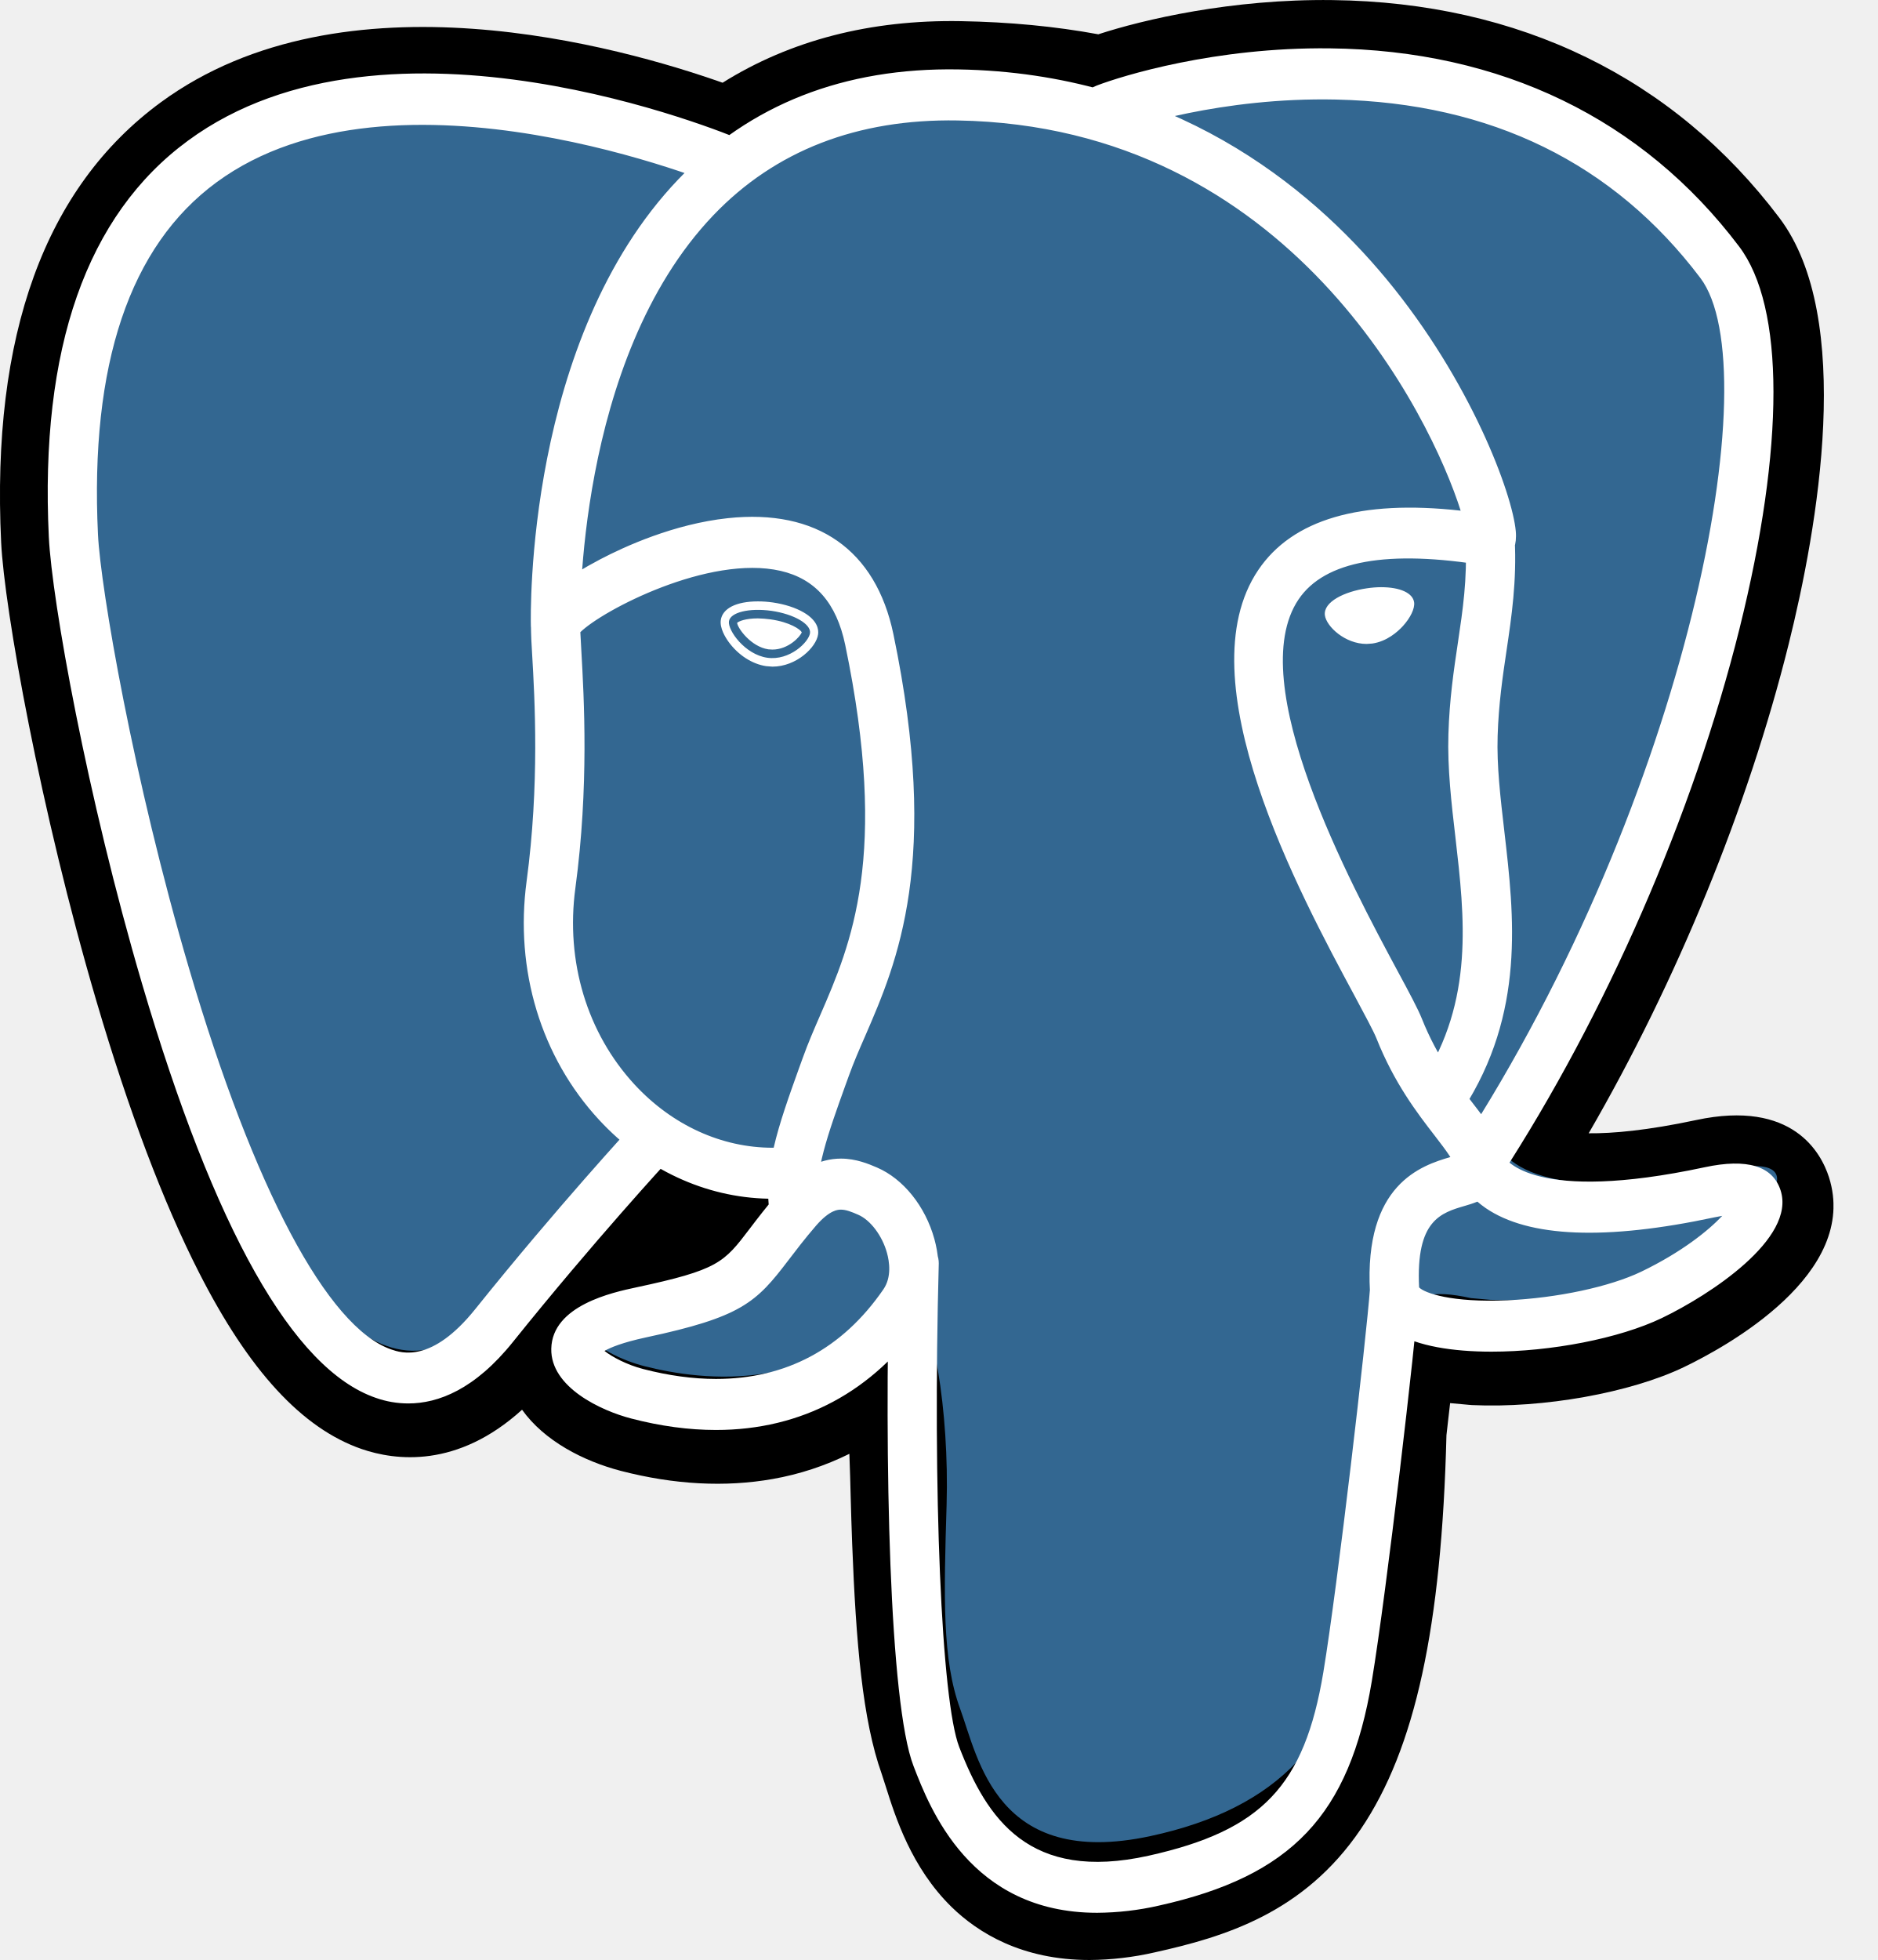
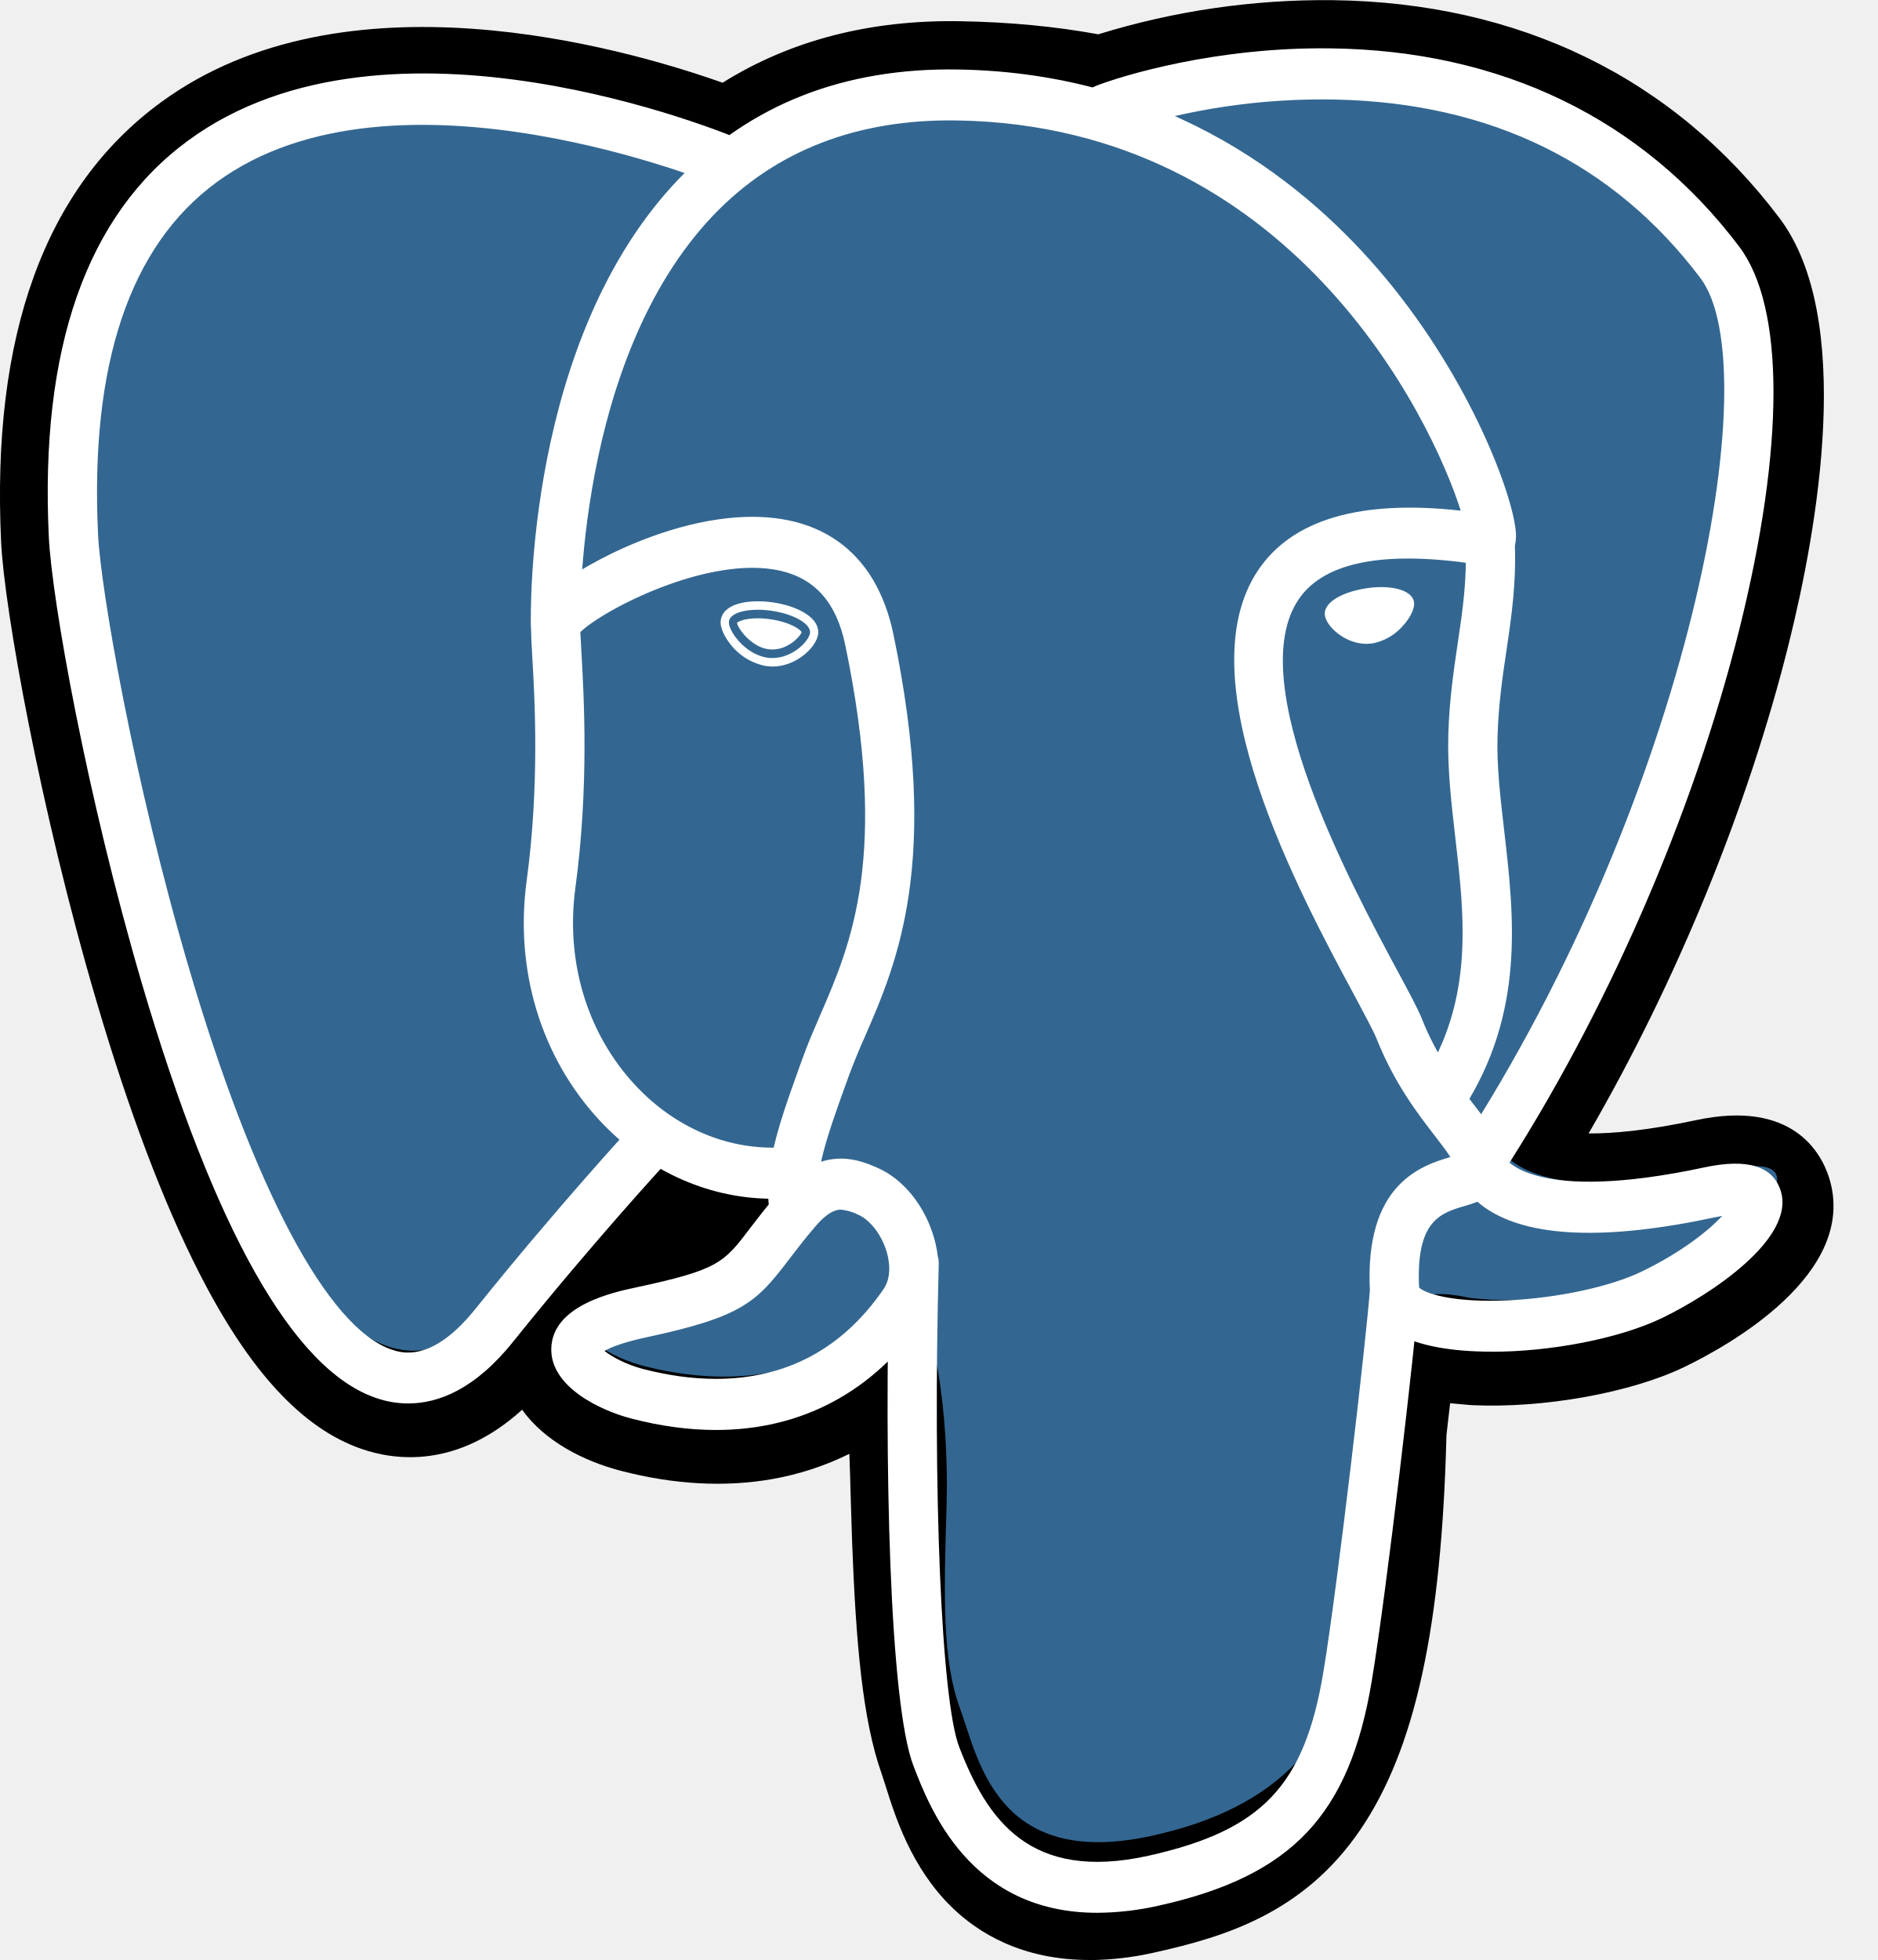
- <svg xmlns="http://www.w3.org/2000/svg" width="23" height="24" viewBox="0 0 23 24" fill="none">
-   <g clip-path="url(#clip0_5033_765)">
-     <path d="M16.813 17.507C16.961 16.228 16.917 16.04 17.836 16.247L18.07 16.268C18.777 16.302 19.703 16.151 20.246 15.889C21.416 15.326 22.11 14.386 20.956 14.633C18.324 15.196 18.143 14.273 18.143 14.273C20.922 9.999 22.084 4.574 21.082 3.246C18.347 -0.376 13.612 1.337 13.533 1.381L13.507 1.387C12.987 1.274 12.405 1.208 11.752 1.197C10.561 1.177 9.657 1.521 8.971 2.059C8.971 2.059 0.525 -1.547 0.918 6.594C1.002 8.326 3.314 19.7 6.071 16.264C7.079 15.008 8.053 13.946 8.053 13.946C8.536 14.279 9.115 14.449 9.723 14.388L9.77 14.347C9.755 14.502 9.761 14.655 9.789 14.835C9.078 15.658 9.287 15.803 7.867 16.105C6.43 16.412 7.274 16.959 7.825 17.102C8.493 17.275 10.039 17.52 11.083 16.005L11.042 16.178C11.321 16.409 11.302 17.838 11.341 18.86C11.38 19.881 11.447 20.834 11.648 21.396C11.848 21.958 12.085 23.405 13.952 22.991C15.512 22.644 16.704 22.145 16.813 17.507Z" fill="black" />
-     <path d="M13.344 24C12.518 24 11.981 23.669 11.654 23.35C11.162 22.868 10.966 22.247 10.849 21.876L10.799 21.721C10.564 21.063 10.484 20.116 10.437 18.896C10.43 18.706 10.424 18.515 10.419 18.324C10.415 18.178 10.411 17.995 10.403 17.802C10.106 17.949 9.79 18.053 9.465 18.11C8.883 18.213 8.258 18.18 7.605 18.011C7.145 17.891 6.667 17.644 6.394 17.262C5.6 17.983 4.842 17.885 4.429 17.743C3.701 17.491 3.049 16.784 2.437 15.581C2 14.724 1.578 13.607 1.182 12.262C0.492 9.919 0.053 7.451 0.014 6.641C-0.108 4.105 0.55 2.292 1.972 1.251C4.214 -0.39 7.611 0.575 8.85 1.013C9.682 0.493 10.661 0.24 11.767 0.259C12.361 0.269 12.927 0.323 13.452 0.42C14 0.241 15.083 -0.015 16.322 0.001C18.606 0.029 20.498 0.951 21.794 2.668C22.719 3.893 22.262 6.465 21.907 7.889C21.408 9.892 20.533 12.023 19.458 13.877C19.75 13.88 20.172 13.843 20.774 13.715C21.96 13.461 22.306 14.12 22.401 14.415C22.778 15.599 21.138 16.493 20.627 16.739C19.972 17.054 18.904 17.246 18.029 17.205L17.991 17.202L17.761 17.181L17.738 17.38L17.716 17.574C17.657 19.924 17.333 21.413 16.667 22.397C15.968 23.428 14.997 23.717 14.141 23.907C13.879 23.967 13.612 23.998 13.344 24ZM11.607 15.445C12.14 15.887 12.187 16.718 12.228 18.273C12.233 18.466 12.238 18.65 12.245 18.822C12.265 19.341 12.312 20.556 12.496 21.07C12.522 21.142 12.545 21.216 12.569 21.294C12.774 21.944 12.877 22.27 13.762 22.073C14.505 21.908 14.887 21.76 15.186 21.319C15.621 20.677 15.864 19.388 15.908 17.484L16.812 17.507L15.914 17.395L15.941 17.163C16.027 16.397 16.089 15.844 16.583 15.478C16.979 15.184 17.431 15.213 17.791 15.28C17.395 14.971 17.286 14.608 17.257 14.459L17.181 14.074L17.393 13.748C18.614 11.871 19.62 9.565 20.155 7.42C20.704 5.216 20.536 4.045 20.369 3.824C18.152 0.888 14.307 2.1 13.906 2.238L13.838 2.276L13.498 2.342L13.323 2.304C12.843 2.201 12.309 2.144 11.737 2.134C10.838 2.118 10.113 2.339 9.518 2.806L9.105 3.13L8.626 2.926C7.603 2.492 4.599 1.621 3.013 2.785C2.133 3.431 1.732 4.697 1.821 6.547C1.851 7.158 2.251 9.471 2.912 11.715C3.825 14.815 4.655 15.844 5.001 15.964C5.062 15.985 5.219 15.859 5.375 15.665C6.39 14.399 7.355 13.345 7.396 13.3L7.92 12.729L8.553 13.165C8.808 13.341 9.089 13.44 9.378 13.459L10.888 12.125L10.669 14.438C10.664 14.49 10.662 14.56 10.682 14.692L10.747 15.13L10.463 15.46L10.43 15.499L11.259 15.896L11.607 15.445Z" fill="black" />
-     <path d="M21.168 14.318C18.508 14.868 18.325 13.966 18.325 13.966C21.134 9.79 22.308 4.49 21.294 3.193C18.53 -0.346 13.746 1.328 13.666 1.371L13.64 1.376C13.115 1.267 12.527 1.201 11.866 1.191C10.662 1.171 9.749 1.507 9.057 2.033C9.057 2.033 0.521 -1.49 0.918 6.464C1.003 8.156 3.339 19.268 6.125 15.912C7.144 14.685 8.128 13.647 8.128 13.647C8.616 13.972 9.201 14.138 9.815 14.078L9.863 14.038C9.848 14.19 9.855 14.339 9.882 14.516C9.164 15.319 9.375 15.461 7.94 15.757C6.488 16.056 7.341 16.59 7.898 16.73C8.573 16.899 10.135 17.139 11.19 15.658L11.148 15.827C11.429 16.053 11.627 17.295 11.594 18.422C11.56 19.548 11.538 20.321 11.76 20.925C11.982 21.529 12.203 22.888 14.089 22.483C15.665 22.145 16.482 21.268 16.596 19.805C16.676 18.765 16.859 18.919 16.87 17.989L17.017 17.548C17.186 16.138 17.044 15.683 18.015 15.895L18.251 15.916C18.966 15.948 19.901 15.8 20.45 15.545C21.633 14.995 22.334 14.077 21.168 14.318Z" fill="#336791" />
-     <path d="M13.438 23.422C11.882 23.422 11.389 22.145 11.188 21.623C10.893 20.858 10.829 17.888 10.895 15.452C10.899 15.371 10.934 15.294 10.992 15.239C11.049 15.184 11.126 15.154 11.204 15.157C11.283 15.159 11.357 15.193 11.412 15.251C11.467 15.31 11.498 15.388 11.498 15.469C11.422 18.279 11.53 20.825 11.748 21.391C12.089 22.274 12.606 23.047 14.068 22.723C15.456 22.414 15.976 21.868 16.208 20.478C16.385 19.41 16.736 16.373 16.78 15.774C16.786 15.691 16.823 15.615 16.884 15.561C16.944 15.507 17.023 15.48 17.103 15.486C17.183 15.492 17.257 15.531 17.309 15.594C17.361 15.656 17.387 15.738 17.381 15.821C17.336 16.444 16.986 19.475 16.802 20.584C16.528 22.227 15.822 22.972 14.194 23.334C13.946 23.391 13.693 23.42 13.438 23.422ZM5.001 17.185C4.865 17.185 4.73 17.162 4.601 17.116C3.591 16.767 2.628 15.061 1.74 12.046C1.064 9.75 0.636 7.354 0.598 6.576C0.487 4.268 1.06 2.634 2.303 1.722C4.762 -0.084 8.898 1.636 9.073 1.71C9.146 1.742 9.204 1.802 9.235 1.878C9.265 1.954 9.265 2.04 9.235 2.116C9.205 2.193 9.147 2.253 9.074 2.286C9.001 2.318 8.918 2.319 8.845 2.288V2.289C8.805 2.272 4.838 0.625 2.651 2.233C1.588 3.014 1.1 4.464 1.2 6.545C1.232 7.201 1.632 9.539 2.317 11.864C3.109 14.555 4.012 16.254 4.792 16.524C4.914 16.566 5.287 16.695 5.82 16.031C6.823 14.781 7.744 13.783 7.753 13.773C7.809 13.717 7.884 13.685 7.962 13.685C8.04 13.685 8.116 13.716 8.172 13.772C8.228 13.828 8.262 13.904 8.265 13.985C8.268 14.066 8.241 14.145 8.189 14.205C8.18 14.215 7.273 15.198 6.284 16.43C5.816 17.014 5.367 17.185 5.001 17.185ZM18.125 14.551C18.07 14.551 18.016 14.536 17.97 14.507C17.922 14.477 17.884 14.435 17.858 14.385C17.833 14.335 17.821 14.279 17.824 14.222C17.826 14.165 17.844 14.111 17.875 14.064C20.684 9.743 21.671 4.523 20.826 3.404C19.763 1.997 18.262 1.261 16.364 1.219C14.959 1.188 13.842 1.559 13.66 1.624L13.614 1.644C13.431 1.703 13.29 1.599 13.237 1.477C13.206 1.407 13.202 1.329 13.224 1.255C13.246 1.182 13.293 1.12 13.356 1.081L13.437 1.046L13.433 1.047L13.437 1.046C13.747 0.928 14.881 0.576 16.286 0.592C18.385 0.615 20.12 1.455 21.301 3.019C21.86 3.759 21.861 5.465 21.305 7.699C20.737 9.976 19.669 12.423 18.375 14.413C18.348 14.456 18.311 14.491 18.267 14.515C18.223 14.539 18.174 14.551 18.125 14.551ZM18.268 16.551C17.789 16.551 17.359 16.481 17.101 16.321C16.837 16.157 16.786 15.934 16.779 15.815C16.707 14.501 17.407 14.272 17.764 14.168C17.714 14.09 17.643 13.998 17.57 13.903C17.362 13.634 17.077 13.265 16.858 12.713C16.823 12.626 16.715 12.426 16.591 12.194C15.914 10.937 14.506 8.32 15.411 6.98C15.829 6.36 16.662 6.116 17.89 6.253C17.529 5.112 15.809 1.544 11.728 1.475C10.5 1.454 9.493 1.845 8.737 2.636C7.043 4.409 7.105 7.617 7.105 7.649C7.106 7.69 7.099 7.731 7.085 7.769C7.071 7.807 7.05 7.842 7.022 7.872C6.995 7.902 6.963 7.926 6.926 7.942C6.89 7.959 6.851 7.968 6.812 7.969C6.772 7.97 6.733 7.963 6.696 7.949C6.659 7.934 6.625 7.912 6.596 7.884C6.567 7.855 6.544 7.821 6.528 7.784C6.512 7.746 6.503 7.706 6.502 7.665C6.499 7.523 6.435 4.157 8.308 2.196C9.185 1.279 10.338 0.826 11.738 0.85C14.349 0.894 16.03 2.27 16.98 3.416C18.015 4.666 18.523 6.044 18.565 6.503C18.596 6.845 18.359 6.914 18.311 6.924L18.203 6.927C16.998 6.727 16.225 6.865 15.905 7.339C15.217 8.357 16.549 10.832 17.117 11.889C17.263 12.159 17.367 12.354 17.415 12.474C17.602 12.943 17.846 13.259 18.041 13.512C18.213 13.735 18.363 13.928 18.416 14.156C18.441 14.201 18.792 14.739 20.878 14.293C21.4 14.181 21.713 14.277 21.809 14.577C21.998 15.168 20.941 15.857 20.355 16.139C19.83 16.391 18.993 16.551 18.268 16.551ZM17.381 15.764C17.447 15.833 17.778 15.952 18.463 15.922C19.073 15.894 19.715 15.757 20.101 15.572C20.595 15.334 20.924 15.069 21.094 14.888L20.999 14.906C19.666 15.191 18.723 15.153 18.197 14.793C18.161 14.768 18.127 14.742 18.095 14.714C18.038 14.737 17.985 14.753 17.947 14.764C17.648 14.851 17.34 14.94 17.381 15.764ZM8.769 17.51C8.438 17.51 8.089 17.463 7.733 17.37C7.364 17.275 6.742 16.987 6.752 16.515C6.763 15.984 7.507 15.825 7.787 15.765C8.799 15.549 8.865 15.463 9.182 15.046C9.274 14.925 9.389 14.774 9.545 14.593C9.777 14.324 10.031 14.187 10.3 14.187C10.486 14.187 10.64 14.253 10.741 14.296C11.064 14.435 11.333 14.77 11.444 15.171C11.544 15.533 11.496 15.882 11.31 16.152C10.698 17.04 9.819 17.51 8.769 17.51ZM7.404 16.542C7.495 16.614 7.677 16.712 7.879 16.764C8.188 16.844 8.487 16.885 8.769 16.885C9.628 16.885 10.318 16.516 10.819 15.789C10.924 15.637 10.892 15.445 10.864 15.343C10.806 15.131 10.66 14.938 10.51 14.874C10.429 14.838 10.361 14.812 10.3 14.812C10.266 14.812 10.165 14.812 9.994 15.009C9.85 15.176 9.747 15.313 9.655 15.433C9.261 15.951 9.081 16.127 7.909 16.377C7.623 16.439 7.476 16.5 7.404 16.542ZM9.723 15.1C9.651 15.1 9.581 15.073 9.527 15.024C9.472 14.976 9.436 14.908 9.425 14.835C9.417 14.783 9.412 14.73 9.41 14.678C8.641 14.663 7.9 14.321 7.338 13.713C6.626 12.944 6.303 11.878 6.45 10.789C6.609 9.606 6.55 8.562 6.517 8.002C6.509 7.886 6.504 7.771 6.503 7.655C6.503 7.556 6.505 7.294 7.351 6.849C7.652 6.691 8.255 6.416 8.914 6.345C10.006 6.228 10.726 6.732 10.942 7.764C11.523 10.552 10.988 11.784 10.597 12.685C10.524 12.852 10.455 13.011 10.4 13.164L10.351 13.299C10.145 13.873 9.966 14.369 10.021 14.74C10.033 14.822 10.014 14.905 9.966 14.972C9.919 15.039 9.848 15.084 9.769 15.096L9.723 15.1ZM7.108 7.741L7.12 7.965C7.153 8.547 7.215 9.631 7.047 10.876C6.926 11.774 7.19 12.65 7.773 13.281C8.234 13.779 8.84 14.054 9.463 14.054H9.476C9.546 13.749 9.662 13.427 9.786 13.081L9.835 12.946C9.897 12.773 9.97 12.605 10.047 12.428C10.423 11.561 10.891 10.482 10.352 7.896C10.245 7.384 9.986 7.088 9.56 6.99C8.685 6.79 7.381 7.472 7.108 7.741ZM8.928 7.609C8.913 7.719 9.123 8.014 9.397 8.054C9.671 8.093 9.906 7.863 9.921 7.752C9.935 7.642 9.725 7.52 9.451 7.48C9.177 7.441 8.942 7.498 8.928 7.609ZM9.461 8.163L9.384 8.157C9.213 8.132 9.041 8.021 8.924 7.86C8.883 7.803 8.815 7.692 8.828 7.594C8.848 7.45 9.017 7.364 9.282 7.364C9.342 7.364 9.403 7.368 9.465 7.377C9.61 7.398 9.744 7.441 9.843 7.499C10.015 7.599 10.028 7.71 10.02 7.767C9.999 7.926 9.754 8.163 9.461 8.163ZM9.028 7.627C9.036 7.695 9.199 7.92 9.411 7.951L9.46 7.954C9.656 7.954 9.802 7.795 9.82 7.742C9.802 7.707 9.676 7.618 9.437 7.584C9.385 7.577 9.334 7.573 9.282 7.572C9.129 7.572 9.047 7.608 9.028 7.627ZM17.27 7.383C17.285 7.494 17.075 7.789 16.801 7.828C16.526 7.868 16.292 7.638 16.277 7.527C16.262 7.416 16.473 7.295 16.747 7.255C17.021 7.215 17.255 7.273 17.27 7.383ZM16.738 7.885C16.474 7.885 16.246 7.672 16.227 7.534C16.206 7.369 16.469 7.243 16.74 7.204C16.8 7.195 16.859 7.19 16.916 7.19C17.15 7.19 17.305 7.262 17.32 7.376C17.33 7.451 17.275 7.565 17.181 7.668C17.118 7.736 16.987 7.854 16.808 7.88L16.738 7.885ZM16.916 7.295C16.863 7.295 16.809 7.299 16.754 7.306C16.481 7.346 16.319 7.459 16.326 7.52C16.336 7.587 16.51 7.781 16.737 7.781L16.793 7.777C16.942 7.755 17.054 7.655 17.107 7.596C17.191 7.505 17.224 7.42 17.22 7.39C17.215 7.352 17.115 7.295 16.916 7.295ZM17.665 13.729C17.611 13.728 17.557 13.713 17.51 13.684C17.463 13.655 17.425 13.613 17.399 13.563C17.374 13.513 17.361 13.457 17.364 13.4C17.367 13.344 17.384 13.289 17.415 13.242C18.057 12.248 17.939 11.234 17.826 10.254C17.777 9.836 17.727 9.404 17.74 8.99C17.753 8.563 17.805 8.211 17.856 7.871C17.916 7.468 17.973 7.087 17.949 6.635C17.947 6.554 17.976 6.475 18.03 6.415C18.083 6.356 18.156 6.32 18.235 6.316C18.313 6.311 18.39 6.339 18.449 6.392C18.508 6.445 18.545 6.52 18.552 6.601C18.578 7.118 18.514 7.549 18.452 7.966C18.404 8.288 18.355 8.621 18.343 9.01C18.331 9.377 18.377 9.766 18.425 10.179C18.546 11.222 18.683 12.403 17.916 13.59C17.858 13.68 17.762 13.729 17.665 13.729Z" fill="white" />
+ <svg xmlns="http://www.w3.org/2000/svg" width="23" height="24" fill="none" viewBox="0 0 23 24">
+   <g clip-path="url(#a)">
+     <path fill="#000" d="M16.813 17.507c.148-1.28.104-1.467 1.023-1.26l.234.021c.707.034 1.633-.117 2.176-.38 1.17-.562 1.864-1.502.71-1.255-2.632.563-2.813-.36-2.813-.36 2.78-4.274 3.941-9.699 2.939-11.027-2.735-3.622-7.47-1.91-7.55-1.865l-.025.006a9 9 0 0 0-1.755-.19c-1.191-.02-2.095.324-2.78.862 0 0-8.447-3.606-8.054 4.535.084 1.732 2.396 13.106 5.153 9.67 1.008-1.256 1.982-2.318 1.982-2.318a2.5 2.5 0 0 0 1.67.442l.047-.041a2 2 0 0 0 .019.488c-.71.823-.502.968-1.922 1.27-1.437.307-.593.854-.042.997.668.173 2.214.418 3.258-1.097l-.041.173c.279.23.26 1.66.299 2.682.04 1.02.106 1.974.307 2.536.2.562.437 2.01 2.304 1.595 1.56-.347 2.752-.846 2.86-5.484" />
+     <path fill="#000" d="M13.344 24c-.825 0-1.363-.33-1.69-.65-.492-.482-.688-1.103-.805-1.474l-.05-.155c-.235-.658-.315-1.605-.362-2.825q-.01-.284-.018-.572c-.004-.146-.008-.33-.016-.522-.297.147-.613.25-.938.308-.582.103-1.207.07-1.86-.1-.46-.119-.938-.366-1.21-.748-.795.721-1.553.623-1.966.48-.728-.25-1.38-.958-1.992-2.161-.437-.857-.859-1.974-1.255-3.32C.492 9.92.053 7.452.014 6.642c-.122-2.536.536-4.35 1.958-5.39C4.214-.39 7.612.575 8.85 1.013 9.682.493 10.66.24 11.767.26c.594.01 1.16.064 1.685.16a9.4 9.4 0 0 1 2.87-.418c2.284.028 4.176.95 5.472 2.667.925 1.225.468 3.797.113 5.22-.5 2.004-1.374 4.135-2.45 5.99.293.002.715-.035 1.317-.163 1.186-.254 1.532.405 1.627.7.377 1.184-1.263 2.078-1.774 2.324-.655.315-1.723.507-2.598.466l-.038-.003-.23-.02-.023.198-.022.194c-.059 2.35-.383 3.839-1.05 4.823-.698 1.03-1.67 1.32-2.525 1.51q-.394.09-.797.093m-1.737-8.555c.533.442.58 1.273.621 2.828q.007.291.017.549c.02.519.067 1.734.25 2.248q.04.107.074.224c.205.65.308.976 1.193.78.743-.166 1.125-.314 1.424-.755.435-.642.678-1.931.722-3.835l.904.023-.898-.112.027-.232c.086-.766.148-1.32.642-1.685.396-.293.848-.265 1.208-.198-.396-.31-.505-.672-.534-.821l-.076-.385.212-.326c1.22-1.877 2.227-4.183 2.762-6.328.549-2.204.381-3.375.214-3.596C18.152.888 14.307 2.1 13.906 2.238l-.068.038-.34.066-.175-.038a8.3 8.3 0 0 0-1.586-.17c-.9-.016-1.624.205-2.22.672l-.412.324-.479-.204C7.603 2.492 4.6 1.62 3.013 2.785c-.88.646-1.28 1.912-1.192 3.762.03.611.43 2.924 1.09 5.168.914 3.1 1.744 4.13 2.09 4.25.06.02.218-.106.374-.3 1.015-1.266 1.98-2.32 2.021-2.365l.524-.57.633.435c.255.176.536.275.825.294l1.51-1.334-.219 2.313a1 1 0 0 0 .013.254l.065.438-.284.33-.033.039.83.397z" />
+     <path fill="#336791" d="M21.168 14.318c-2.66.55-2.843-.352-2.843-.352 2.809-4.176 3.983-9.476 2.97-10.773-2.765-3.539-7.549-1.865-7.629-1.822l-.026.005a9.5 9.5 0 0 0-1.774-.185c-1.204-.02-2.117.316-2.81.842 0 0-8.535-3.523-8.138 4.431.085 1.692 2.42 12.804 5.207 9.448a52 52 0 0 1 2.003-2.265 2.58 2.58 0 0 0 1.687.431l.048-.04c-.015.152-.008.301.019.478-.718.803-.507.945-1.942 1.24-1.452.3-.6.834-.042.974.675.169 2.237.409 3.292-1.072l-.042.17c.281.225.479 1.467.446 2.594-.034 1.126-.056 1.9.166 2.503s.443 1.963 2.329 1.558c1.576-.338 2.393-1.215 2.507-2.678.08-1.04.263-.886.274-1.816l.147-.44c.169-1.41.027-1.866.998-1.654l.236.02c.715.034 1.65-.114 2.199-.37 1.183-.55 1.884-1.468.718-1.227" />
+     <path fill="#fff" d="M13.439 23.422c-1.557 0-2.05-1.277-2.251-1.799-.295-.765-.36-3.735-.293-6.171a.32.32 0 0 1 .097-.213.296.296 0 0 1 .42.012.32.32 0 0 1 .086.218c-.076 2.81.032 5.356.25 5.922.34.883.858 1.656 2.32 1.332 1.388-.31 1.908-.855 2.14-2.245.177-1.068.529-4.105.572-4.704a.32.32 0 0 1 .104-.213.295.295 0 0 1 .425.033.32.32 0 0 1 .072.227c-.045.623-.395 3.654-.58 4.763-.273 1.643-.98 2.388-2.607 2.75a3.5 3.5 0 0 1-.756.088M5 17.185q-.204 0-.4-.069c-1.01-.349-1.973-2.055-2.861-5.07C1.064 9.75.636 7.354.598 6.576c-.111-2.308.462-3.942 1.705-4.854 2.459-1.806 6.595-.086 6.77-.012a.3.3 0 0 1 .162.168c.03.076.03.162 0 .238a.3.3 0 0 1-.16.17.3.3 0 0 1-.23.002c-.04-.016-4.007-1.663-6.194-.055-1.063.78-1.55 2.231-1.45 4.312.031.656.431 2.994 1.116 5.319.792 2.691 1.695 4.39 2.475 4.66.122.042.495.17 1.028-.493 1.003-1.25 1.924-2.248 1.933-2.258a.296.296 0 0 1 .419-.001.32.32 0 0 1 .017.434c-.01.01-.916.992-1.905 2.224-.468.584-.917.755-1.283.755m13.124-2.634a.3.3 0 0 1-.155-.044.3.3 0 0 1-.112-.122.32.32 0 0 1 .017-.321c2.81-4.32 3.796-9.541 2.951-10.66-1.063-1.407-2.564-2.143-4.462-2.185a8.1 8.1 0 0 0-2.704.405l-.046.02a.3.3 0 0 1-.377-.167.32.32 0 0 1-.013-.222.3.3 0 0 1 .132-.174l.081-.035-.004.001.004-.001c.31-.118 1.444-.47 2.849-.454 2.1.023 3.834.863 5.015 2.427.56.74.56 2.446.004 4.68-.568 2.277-1.636 4.724-2.93 6.714a.3.3 0 0 1-.25.138m.143 2c-.48 0-.91-.07-1.167-.23a.63.63 0 0 1-.322-.506c-.072-1.314.628-1.543.985-1.647-.05-.078-.12-.17-.194-.265-.208-.27-.493-.638-.712-1.19-.035-.087-.143-.287-.267-.52-.677-1.256-2.085-3.873-1.18-5.213.418-.62 1.251-.864 2.48-.727-.362-1.14-2.082-4.709-6.163-4.778-1.228-.021-2.235.37-2.991 1.161C7.043 4.41 7.105 7.616 7.105 7.65a.32.32 0 0 1-.083.223.3.3 0 0 1-.21.097.3.3 0 0 1-.216-.085.31.31 0 0 1-.094-.219c-.003-.142-.067-3.508 1.806-5.469.877-.917 2.03-1.37 3.43-1.346 2.611.044 4.292 1.42 5.242 2.566 1.035 1.25 1.543 2.628 1.585 3.087.031.342-.206.41-.254.42l-.108.004c-1.205-.2-1.978-.062-2.298.412-.688 1.018.644 3.493 1.212 4.55.146.27.25.465.298.585.187.47.43.785.626 1.038.172.223.322.416.375.644.025.045.376.583 2.462.137q.785-.167.931.284c.189.59-.869 1.28-1.454 1.562-.525.252-1.362.412-2.087.412m-.887-.787c.066.069.397.188 1.082.158.61-.028 1.252-.165 1.638-.35.494-.238.823-.503.993-.684l-.095.018c-1.333.285-2.276.247-2.802-.113a1 1 0 0 1-.102-.079c-.057.023-.11.039-.148.05-.299.087-.607.176-.566 1M8.769 17.51c-.331 0-.68-.047-1.036-.14-.369-.095-.99-.383-.981-.855.01-.53.755-.69 1.035-.75 1.012-.216 1.078-.302 1.395-.719.092-.12.207-.272.363-.453q.35-.406.755-.406c.186 0 .34.066.441.11.323.138.592.473.703.874.1.362.052.71-.134.98-.612.89-1.49 1.359-2.541 1.359m-1.365-.968c.09.072.273.17.475.222q.465.12.89.12c.86 0 1.549-.368 2.05-1.095.105-.152.073-.344.045-.446-.058-.212-.204-.405-.354-.47a.6.6 0 0 0-.21-.061c-.034 0-.135 0-.306.197-.144.167-.247.304-.339.424-.394.518-.574.694-1.746.944-.286.062-.433.123-.505.165M9.723 15.1a.3.3 0 0 1-.196-.076.32.32 0 0 1-.102-.19 2 2 0 0 1-.015-.156c-.769-.015-1.51-.357-2.072-.965-.712-.77-1.035-1.835-.888-2.924.16-1.183.1-2.227.067-2.787a7 7 0 0 1-.014-.347c0-.099.002-.361.848-.806.3-.158.904-.433 1.563-.504 1.092-.117 1.812.387 2.028 1.42.581 2.787.046 4.02-.345 4.92a8 8 0 0 0-.197.479l-.049.135c-.206.574-.385 1.07-.33 1.44a.32.32 0 0 1-.055.233.3.3 0 0 1-.197.124zM7.108 7.74l.012.224c.033.582.095 1.666-.073 2.91-.121.899.143 1.775.726 2.406.46.498 1.067.773 1.69.773h.013c.07-.305.186-.627.31-.973l.049-.135c.062-.173.135-.34.212-.518.376-.867.844-1.946.305-4.532-.107-.512-.366-.808-.792-.906-.875-.2-2.179.482-2.452.751m1.82-.132c-.015.11.195.405.47.445.273.04.508-.191.523-.302.014-.11-.196-.232-.47-.272s-.509.018-.523.129m.533.554-.077-.006a.72.72 0 0 1-.46-.297c-.041-.057-.11-.168-.096-.266.02-.144.189-.23.454-.23q.09 0 .183.013c.145.021.279.064.378.122.172.1.185.21.177.268-.021.159-.266.396-.56.396m-.433-.536c.008.068.171.293.383.324l.05.003c.195 0 .341-.16.359-.212-.018-.035-.144-.124-.383-.158a1 1 0 0 0-.155-.012c-.153 0-.235.036-.254.055m8.242-.244c.015.111-.195.406-.47.445-.274.04-.508-.19-.523-.301s.196-.232.47-.272.508.018.523.128m-.532.502c-.264 0-.492-.213-.51-.35-.022-.167.24-.292.512-.331q.09-.014.176-.014c.234 0 .389.072.404.186.01.075-.045.19-.14.292a.65.65 0 0 1-.372.212zm.178-.59q-.08 0-.162.011c-.273.04-.435.153-.428.214.01.067.184.26.411.26l.056-.003a.56.56 0 0 0 .314-.18c.084-.092.117-.177.113-.207-.005-.038-.105-.095-.304-.095m.75 6.434a.3.3 0 0 1-.156-.045.3.3 0 0 1-.11-.12.32.32 0 0 1 .015-.322c.642-.994.524-2.008.41-2.988-.048-.418-.098-.85-.085-1.264.013-.427.066-.779.116-1.119.06-.403.117-.784.093-1.236a.32.32 0 0 1 .08-.22.295.295 0 0 1 .42-.023c.06.053.096.128.103.21.026.516-.038.947-.1 1.364-.048.322-.097.655-.109 1.044-.012.367.034.756.082 1.169.12 1.043.258 2.224-.509 3.41a.3.3 0 0 1-.25.14" />
  </g>
  <defs>
-     <clipPath id="clip0_5033_765">
-       <rect width="22.456" height="24" fill="white" />
+     <clipPath id="a">
+       <path fill="#fff" d="M0 0h22.456v24H0z" />
    </clipPath>
  </defs>
</svg>
